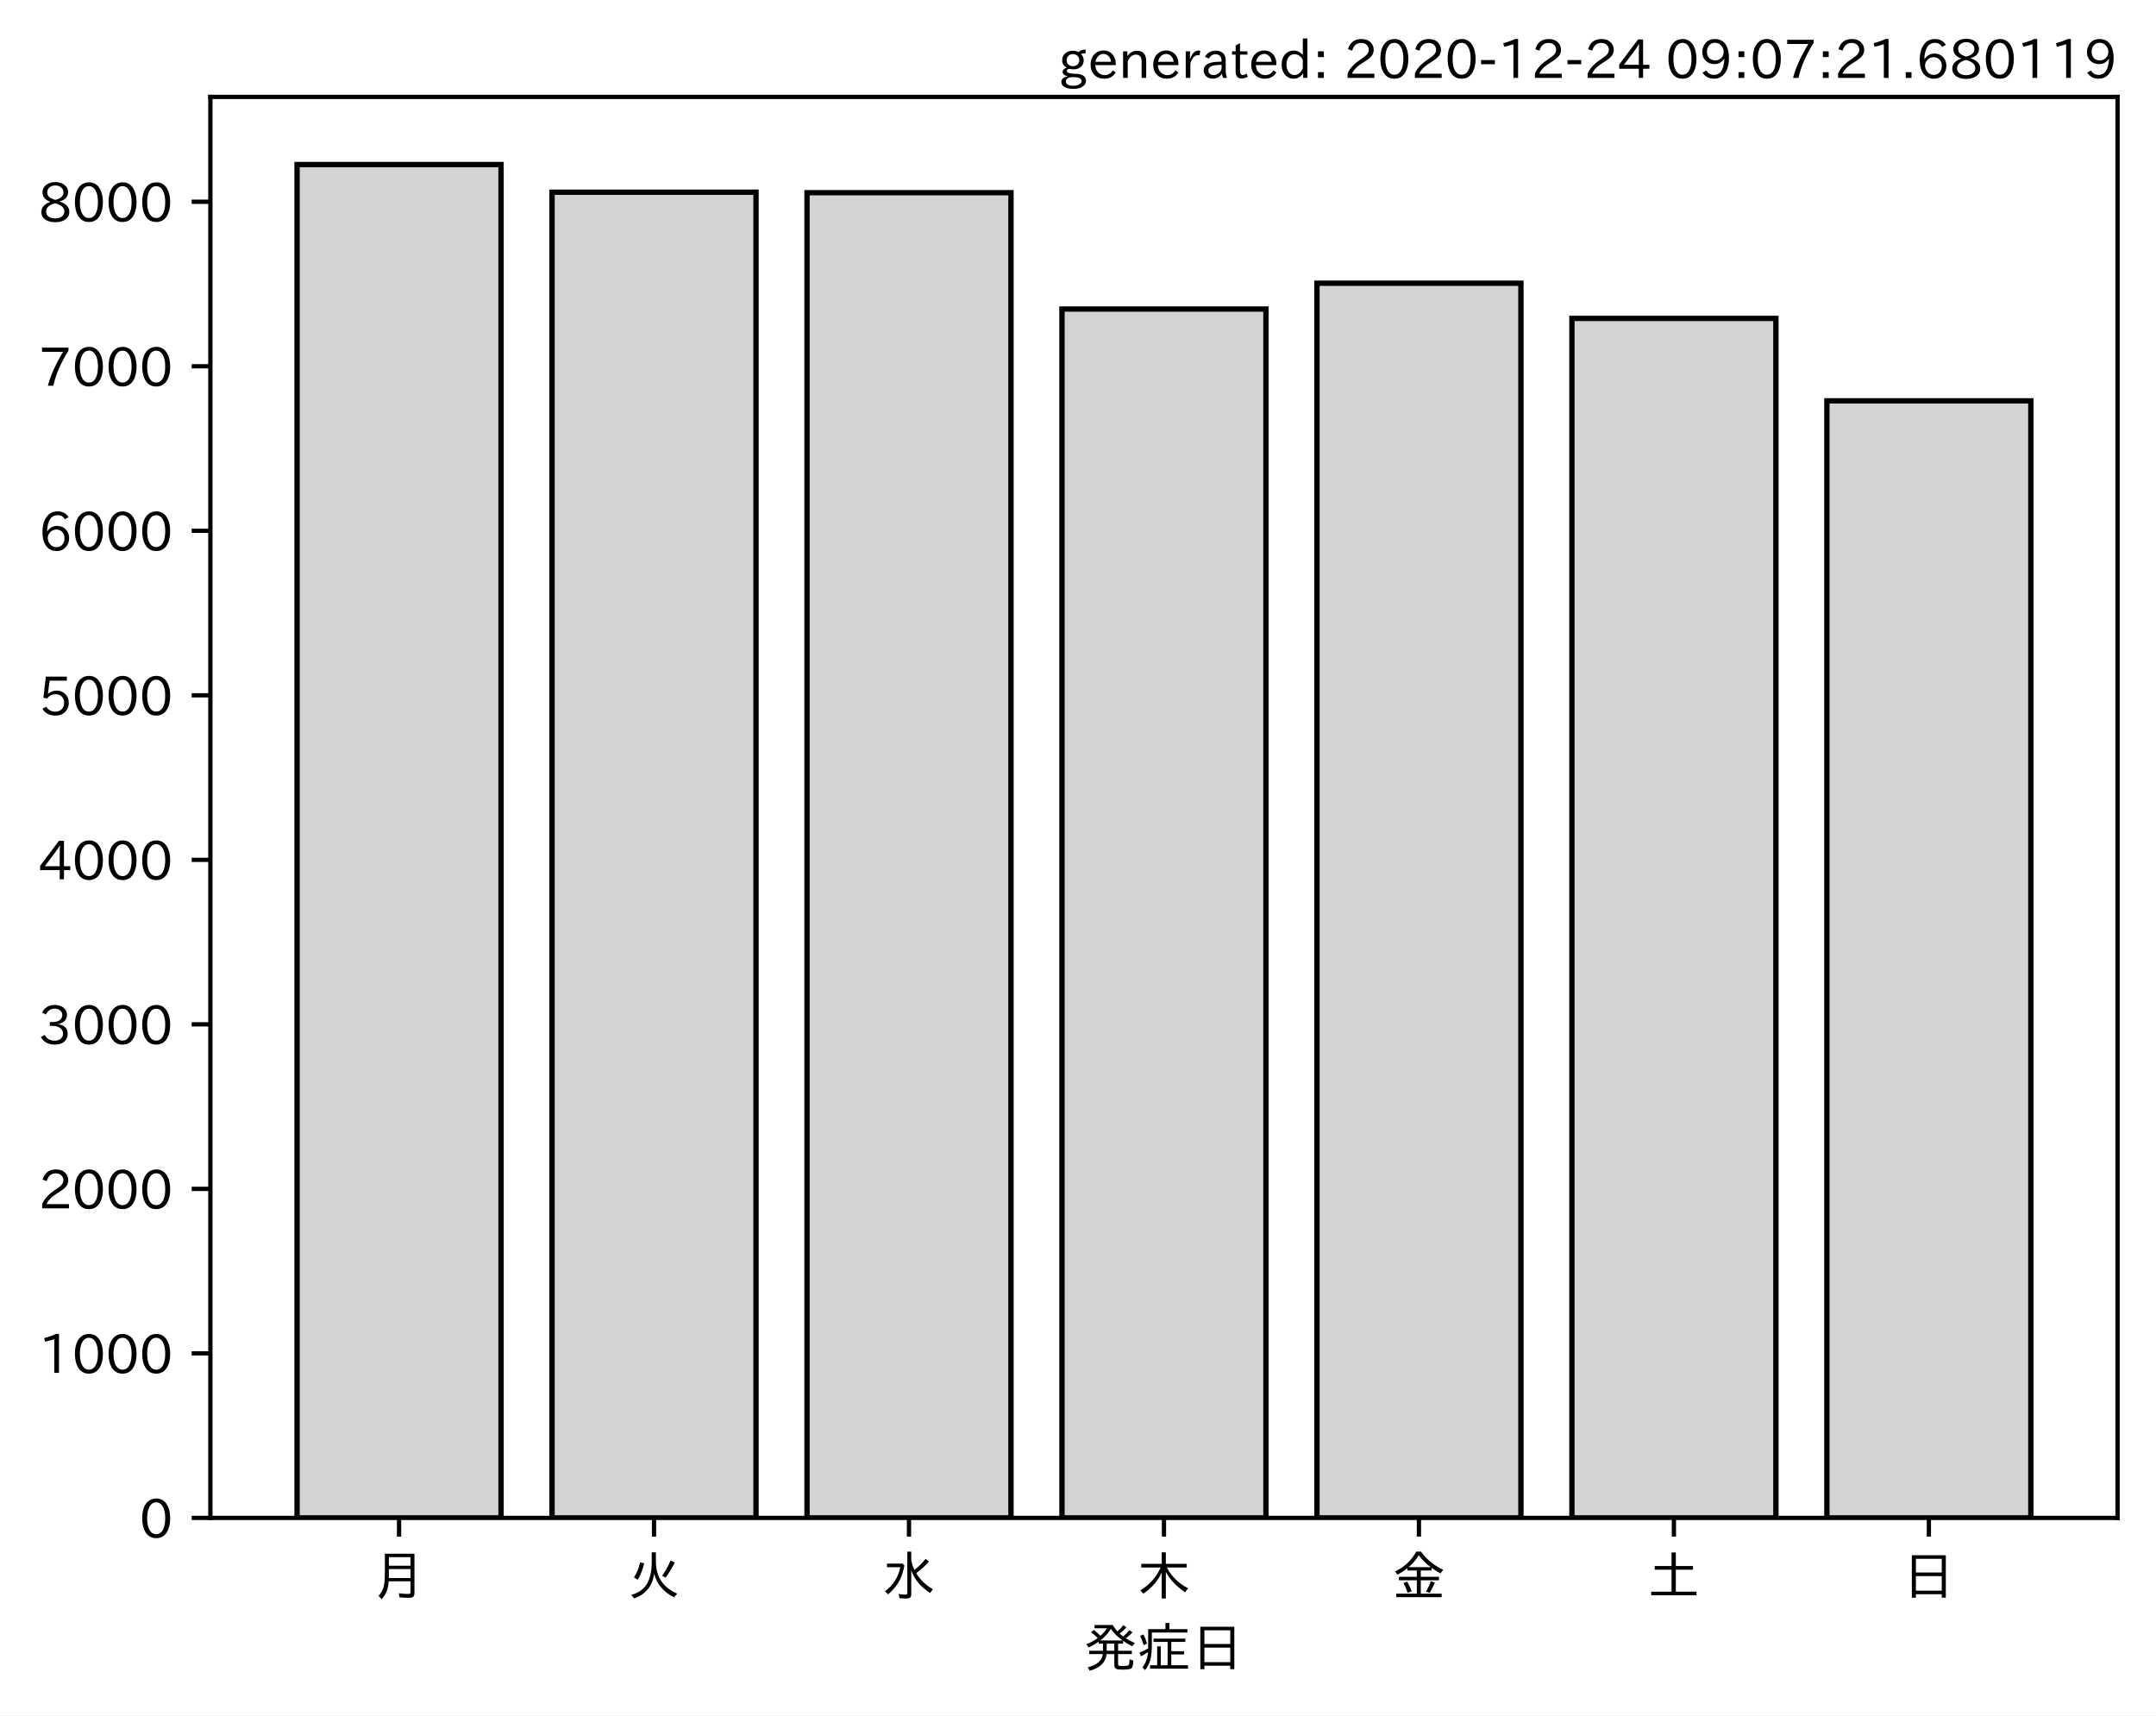
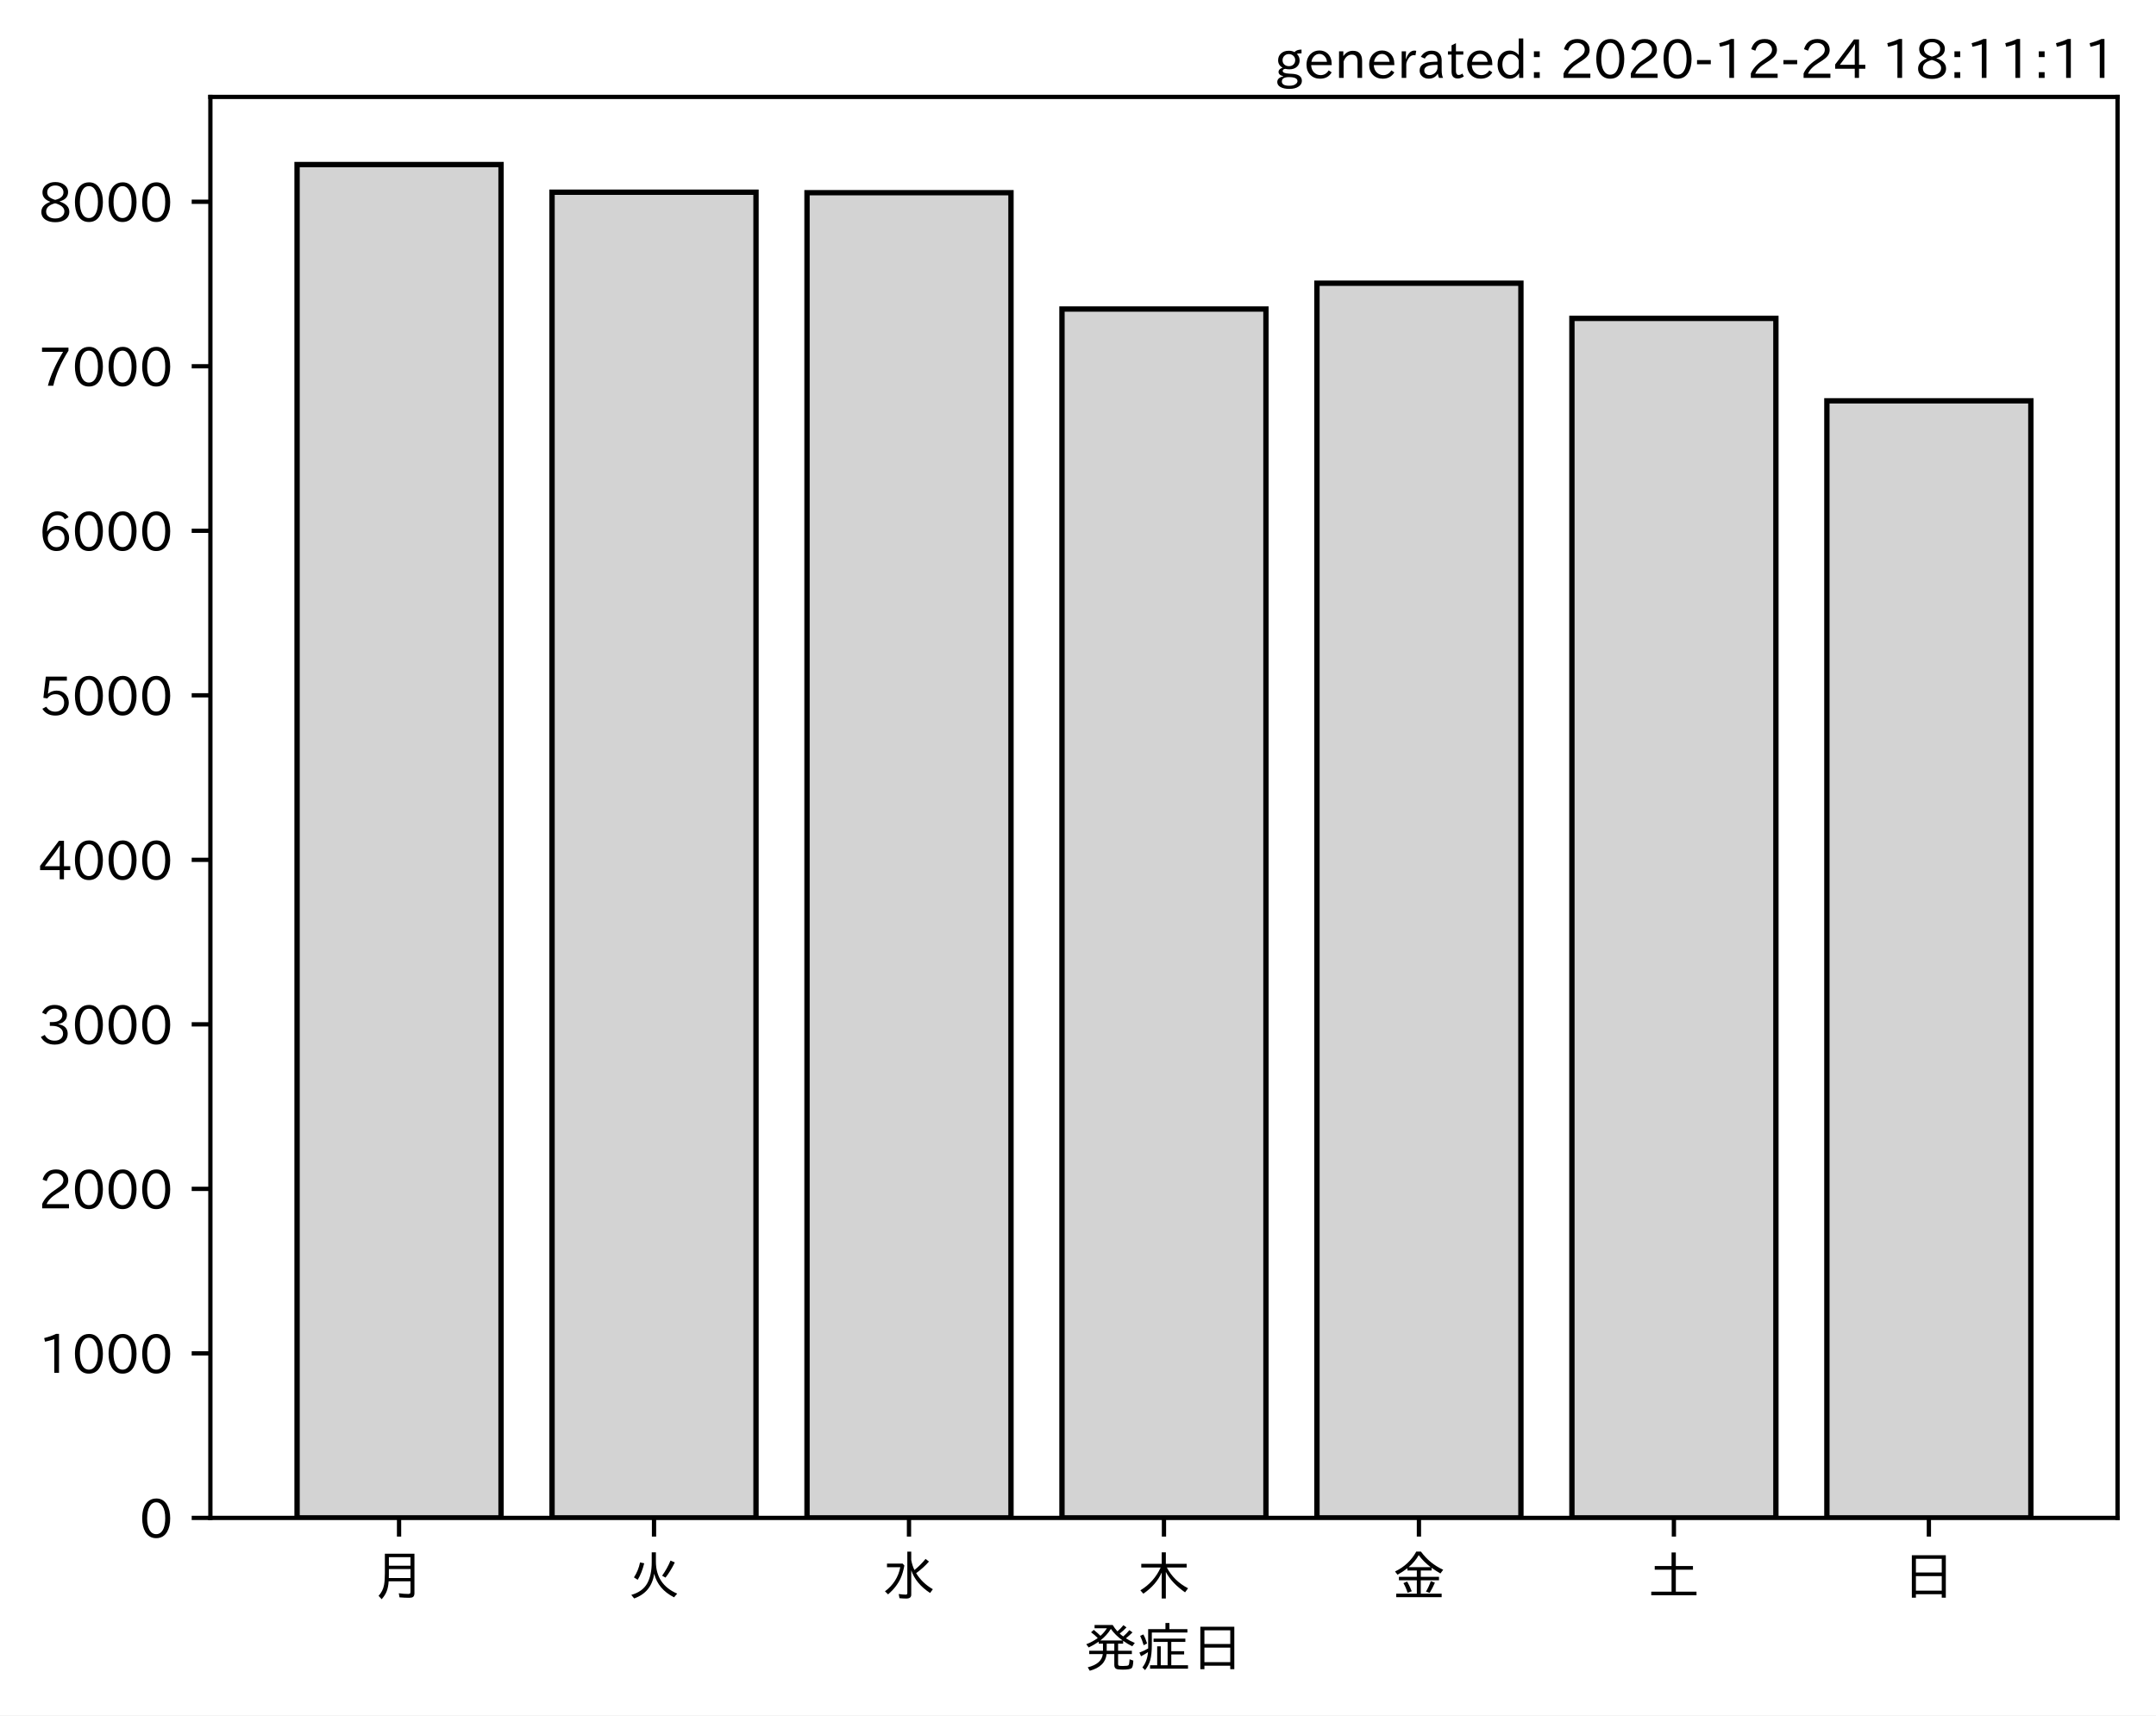
<svg xmlns="http://www.w3.org/2000/svg" xmlns:xlink="http://www.w3.org/1999/xlink" height="321.24pt" version="1.1" viewBox="0 0 403.714 321.24" width="403.714pt">
  <defs>
    <style type="text/css">*{stroke-linecap:butt;stroke-linejoin:round;}</style>
  </defs>
  <g id="figure_1">
    <g id="patch_1">
      <path d="M 0 321.24  L 403.714 321.24  L 403.714 0  L 0 0  z " style="fill:#ffffff;" />
    </g>
    <g id="axes_1">
      <g id="patch_2">
        <path d="M 39.394 284.259  L 396.514 284.259  L 396.514 18.147  L 39.394 18.147  z " style="fill:#ffffff;" />
      </g>
      <g id="patch_3">
-         <path clip-path="url(#p9f902fdc05)" d="M 55.626 284.259  L 93.821 284.259  L 93.821 30.819  L 55.626 30.819  z " style="fill:#d3d3d3;stroke:#000000;stroke-linejoin:miter;" />
+         <path clip-path="url(#pcaa82f609d)" d="M 55.626 284.259  L 93.821 284.259  L 93.821 30.819  L 55.626 30.819  z " style="fill:#d3d3d3;stroke:#000000;stroke-linejoin:miter;" />
      </g>
      <g id="patch_4">
-         <path clip-path="url(#p9f902fdc05)" d="M 103.37 284.259  L 141.564 284.259  L 141.564 35.995  L 103.37 35.995  z " style="fill:#d3d3d3;stroke:#000000;stroke-linejoin:miter;" />
+         <path clip-path="url(#pcaa82f609d)" d="M 103.37 284.259  L 141.564 284.259  L 141.564 35.995  L 103.37 35.995  z " style="fill:#d3d3d3;stroke:#000000;stroke-linejoin:miter;" />
      </g>
      <g id="patch_5">
-         <path clip-path="url(#p9f902fdc05)" d="M 151.113 284.259  L 189.308 284.259  L 189.308 36.087  L 151.113 36.087  z " style="fill:#d3d3d3;stroke:#000000;stroke-linejoin:miter;" />
+         <path clip-path="url(#pcaa82f609d)" d="M 151.113 284.259  L 189.308 284.259  L 189.308 36.087  L 151.113 36.087  z " style="fill:#d3d3d3;stroke:#000000;stroke-linejoin:miter;" />
      </g>
      <g id="patch_6">
-         <path clip-path="url(#p9f902fdc05)" d="M 198.856 284.259  L 237.051 284.259  L 237.051 57.869  L 198.856 57.869  z " style="fill:#d3d3d3;stroke:#000000;stroke-linejoin:miter;" />
+         <path clip-path="url(#pcaa82f609d)" d="M 198.856 284.259  L 237.051 284.259  L 237.051 57.869  L 198.856 57.869  z " style="fill:#d3d3d3;stroke:#000000;stroke-linejoin:miter;" />
      </g>
      <g id="patch_7">
-         <path clip-path="url(#p9f902fdc05)" d="M 246.6 284.259  L 284.794 284.259  L 284.794 53.032  L 246.6 53.032  z " style="fill:#d3d3d3;stroke:#000000;stroke-linejoin:miter;" />
+         <path clip-path="url(#pcaa82f609d)" d="M 246.6 284.259  L 284.794 284.259  L 284.794 53.032  L 246.6 53.032  z " style="fill:#d3d3d3;stroke:#000000;stroke-linejoin:miter;" />
      </g>
      <g id="patch_8">
-         <path clip-path="url(#p9f902fdc05)" d="M 294.343 284.259  L 332.538 284.259  L 332.538 59.626  L 294.343 59.626  z " style="fill:#d3d3d3;stroke:#000000;stroke-linejoin:miter;" />
+         <path clip-path="url(#pcaa82f609d)" d="M 294.343 284.259  L 332.538 284.259  L 332.538 59.626  L 294.343 59.626  z " style="fill:#d3d3d3;stroke:#000000;stroke-linejoin:miter;" />
      </g>
      <g id="patch_9">
-         <path clip-path="url(#p9f902fdc05)" d="M 342.086 284.259  L 380.281 284.259  L 380.281 75.061  L 342.086 75.061  z " style="fill:#d3d3d3;stroke:#000000;stroke-linejoin:miter;" />
+         <path clip-path="url(#pcaa82f609d)" d="M 342.086 284.259  L 380.281 284.259  L 380.281 75.061  L 342.086 75.061  z " style="fill:#d3d3d3;stroke:#000000;stroke-linejoin:miter;" />
      </g>
      <g id="matplotlib.axis_1">
        <g id="xtick_1">
          <g id="line2d_1">
            <defs>
-               <path d="M 0 0  L 0 3.5  " id="m3c60fc5854" style="stroke:#000000;stroke-width:0.8;" />
+               <path d="M 0 0  L 0 3.5  " id="m4633012663" style="stroke:#000000;stroke-width:0.8;" />
            </defs>
            <g>
-               <use style="stroke:#000000;stroke-width:0.8;" x="74.724" xlink:href="#m3c60fc5854" y="284.259" />
+               <use style="stroke:#000000;stroke-width:0.8;" x="74.724" xlink:href="#m4633012663" y="284.259" />
            </g>
          </g>
          <g id="text_1">
            <g transform="translate(69.7238 298.7493)scale(0.1 -0.1)">
              <defs>
                <path d="M 78.812 77.875  L 78.812 4  Q 78.812 -1.219 76.078 -3.172  Q 73.969 -4.688 68.797 -4.688  Q 60.844 -4.688 50.828 -3.859  L 49.516 3.812  Q 58.594 2.484 67.094 2.484  Q 70.359 2.484 71.047 4.109  Q 71.391 4.891 71.391 6.844  L 71.391 26.125  L 30.516 26.125  Q 29.781 14.938 26.812 7.422  Q 24.031 0.094 17.438 -7.375  L 11.625 -0.984  Q 19.672 7.422 21.922 19.438  Q 23.438 27.688 23.438 41.406  L 23.438 77.875  z M 30.953 71.391  L 30.953 55.328  L 71.391 55.328  L 71.391 71.391  z M 30.953 49.125  L 30.953 39.938  Q 30.953 35.75 30.859 33.547  L 30.859 32.328  L 71.391 32.328  L 71.391 49.125  z " id="IPAexGothic-26376" />
              </defs>
              <use xlink:href="#IPAexGothic-26376" />
            </g>
          </g>
        </g>
        <g id="xtick_2">
          <g id="line2d_2">
            <g>
-               <use style="stroke:#000000;stroke-width:0.8;" x="122.467" xlink:href="#m3c60fc5854" y="284.259" />
+               <use style="stroke:#000000;stroke-width:0.8;" x="122.467" xlink:href="#m4633012663" y="284.259" />
            </g>
          </g>
          <g id="text_2">
            <g transform="translate(117.4671 298.7493)scale(0.1 -0.1)">
              <defs>
                <path d="M 53.516 80.422  L 53.516 63.188  Q 53.516 20.359 93.406 3.078  L 87.5 -3.812  Q 57.672 11.328 50.297 40.375  Q 45.359 5.672 12.797 -5.906  L 7.422 0.688  Q 28.859 6.844 37.406 22.609  Q 45.703 37.844 45.703 62.016  L 45.703 80.422  z M 12.406 33.5  Q 20.703 46.141 23.828 61.531  L 31.641 59.906  Q 27 41.312 19.438 29  z M 65.141 36.625  Q 74.656 50.047 80.906 64.984  L 88.922 61.531  Q 81.109 45.406 71.531 33.109  z " id="IPAexGothic-28779" />
              </defs>
              <use xlink:href="#IPAexGothic-28779" />
            </g>
          </g>
        </g>
        <g id="xtick_3">
          <g id="line2d_3">
            <g>
-               <use style="stroke:#000000;stroke-width:0.8;" x="170.21" xlink:href="#m3c60fc5854" y="284.259" />
+               <use style="stroke:#000000;stroke-width:0.8;" x="170.21" xlink:href="#m4633012663" y="284.259" />
            </g>
          </g>
          <g id="text_3">
            <g transform="translate(165.2104 298.7493)scale(0.1 -0.1)">
              <defs>
                <path d="M 54.203 65.922  Q 56.156 55.562 60.203 47.312  Q 71.578 56.453 81 68.109  L 87.406 63.188  Q 77.25 51.516 63.375 41.406  Q 75 22.609 94.672 11.375  L 89.5 4.297  Q 62.75 21.781 54.203 46.781  L 54.203 0.984  Q 54.203 -6.109 44.875 -6.109  Q 38.812 -6.109 32.172 -5.422  L 30.766 2.391  Q 38.422 1.219 44 1.219  Q 46.875 1.219 46.875 4.109  L 46.875 81.688  L 54.203 81.688  z M 8.797 59.281  L 38.094 59.281  L 41.359 55.766  Q 38.672 41.219 34.078 31.297  Q 26.656 15.375 10.891 1.703  L 4.984 7.422  Q 28.266 24.656 33.688 52.594  L 8.797 52.594  z " id="IPAexGothic-27700" />
              </defs>
              <use xlink:href="#IPAexGothic-27700" />
            </g>
          </g>
        </g>
        <g id="xtick_4">
          <g id="line2d_4">
            <g>
-               <use style="stroke:#000000;stroke-width:0.8;" x="217.954" xlink:href="#m3c60fc5854" y="284.259" />
+               <use style="stroke:#000000;stroke-width:0.8;" x="217.954" xlink:href="#m4633012663" y="284.259" />
            </g>
          </g>
          <g id="text_4">
            <g transform="translate(212.9538 298.7493)scale(0.1 -0.1)">
              <defs>
                <path d="M 55.422 52  Q 68.5 27 95.125 13.094  L 89.5 5.516  Q 64.594 22.797 53.516 43.703  L 53.516 -6  L 45.797 -6  L 45.797 42.672  Q 35.5 19.578 11.422 2.984  L 5.812 9.281  Q 31.453 24.75 43.797 52  L 7.516 52  L 7.516 58.891  L 45.797 58.891  L 45.797 80.469  L 53.516 80.469  L 53.516 58.891  L 92.531 58.891  L 92.531 52  z " id="IPAexGothic-26408" />
              </defs>
              <use xlink:href="#IPAexGothic-26408" />
            </g>
          </g>
        </g>
        <g id="xtick_5">
          <g id="line2d_5">
            <g>
-               <use style="stroke:#000000;stroke-width:0.8;" x="265.697" xlink:href="#m3c60fc5854" y="284.259" />
+               <use style="stroke:#000000;stroke-width:0.8;" x="265.697" xlink:href="#m4633012663" y="284.259" />
            </g>
          </g>
          <g id="text_5">
            <g transform="translate(260.6971 298.7493)scale(0.1 -0.1)">
              <defs>
                <path d="M 53.469 46.391  L 53.469 34.516  L 87.547 34.516  L 87.547 28.125  L 53.469 28.125  L 53.469 2.984  L 92.531 2.984  L 92.531 -3.516  L 7.516 -3.516  L 7.516 2.984  L 46.047 2.984  L 46.047 28.125  L 12.547 28.125  L 12.547 34.516  L 46.047 34.516  L 46.047 46.391  L 28.422 46.391  L 28.422 50.688  Q 19.734 43.891 9.906 38.531  L 5.219 44.578  Q 31.344 56.984 45.016 81.781  L 53.766 81.781  Q 70.359 59.234 95.453 47.797  L 90.234 40.828  Q 81.547 45.844 73.641 51.469  L 73.641 46.391  z M 72.016 52.688  Q 59.078 62.406 49.562 75.094  Q 42.828 63.141 30.812 52.688  z M 28.719 4.688  Q 26.078 13.719 21 22.797  L 27.875 25.688  Q 31.938 19.188 36.531 7.516  z M 63.188 6.891  Q 68.797 16.406 72.219 26.516  L 79.891 23.578  Q 75.922 14.156 70.125 4.5  z " id="IPAexGothic-37329" />
              </defs>
              <use xlink:href="#IPAexGothic-37329" />
            </g>
          </g>
        </g>
        <g id="xtick_6">
          <g id="line2d_6">
            <g>
-               <use style="stroke:#000000;stroke-width:0.8;" x="313.44" xlink:href="#m3c60fc5854" y="284.259" />
+               <use style="stroke:#000000;stroke-width:0.8;" x="313.44" xlink:href="#m4633012663" y="284.259" />
            </g>
          </g>
          <g id="text_6">
            <g transform="translate(308.4404 298.7493)scale(0.1 -0.1)">
              <defs>
                <path d="M 45.609 54.781  L 45.609 80.172  L 53.609 80.172  L 53.609 54.781  L 85.688 54.781  L 85.688 47.906  L 53.609 47.906  L 53.609 6.781  L 92.328 6.781  L 92.328 0  L 7.625 0  L 7.625 6.781  L 45.609 6.781  L 45.609 47.906  L 14.109 47.906  L 14.109 54.781  z " id="IPAexGothic-22303" />
              </defs>
              <use xlink:href="#IPAexGothic-22303" />
            </g>
          </g>
        </g>
        <g id="xtick_7">
          <g id="line2d_7">
            <g>
-               <use style="stroke:#000000;stroke-width:0.8;" x="361.184" xlink:href="#m3c60fc5854" y="284.259" />
+               <use style="stroke:#000000;stroke-width:0.8;" x="361.184" xlink:href="#m4633012663" y="284.259" />
            </g>
          </g>
          <g id="text_7">
            <g transform="translate(356.1837 298.7493)scale(0.1 -0.1)">
              <defs>
                <path d="M 81.734 75  L 81.734 -4.5  L 74.125 -4.5  L 74.125 2  L 25.734 2  L 25.734 -4.5  L 18.109 -4.5  L 18.109 75  z M 25.734 68.312  L 25.734 42.672  L 74.125 42.672  L 74.125 68.312  z M 25.734 35.891  L 25.734 8.688  L 74.125 8.688  L 74.125 35.891  z " id="IPAexGothic-26085" />
              </defs>
              <use xlink:href="#IPAexGothic-26085" />
            </g>
          </g>
        </g>
        <g id="text_8">
          <g transform="translate(202.9538 312.1399)scale(0.1 -0.1)">
            <defs>
              <path d="M 73.734 56.844  Q 80.609 62.75 85.203 68.609  L 91.109 64.406  Q 84.469 57.812 78.719 53.328  Q 85.938 48.688 95.406 44.625  L 90.625 38.375  Q 81.734 42.781 73.531 48.641  L 73.531 43.312  L 64.109 43.312  L 64.109 29.984  L 89.891 29.984  L 89.891 23.781  L 64.109 23.781  L 64.109 5.609  Q 64.109 2.484 65.719 2.047  Q 67.391 1.469 73.094 1.469  Q 82.125 1.469 83.594 2.984  Q 85.062 4.438 85.5 11.969  Q 85.5 13.484 85.594 14.062  L 92.625 11.578  Q 92.188 0.391 89.703 -2.203  Q 87.062 -5.328 72.609 -5.328  Q 63.812 -5.328 60.938 -4  Q 57.031 -2.344 57.031 3.328  L 57.031 23.781  L 42.578 23.781  Q 40.188 0.531 11.078 -7.422  L 7.281 -0.984  Q 33.25 5.422 35.5 23.781  L 10.016 23.781  L 10.016 29.984  L 35.797 29.984  L 35.797 43.312  L 27.781 43.312  L 27.781 47.016  Q 19.734 41.359 9.078 36.188  L 4.5 42.188  Q 16.312 46.734 25.984 53.812  Q 19.828 60.156 13.484 64.594  L 18.609 69.141  Q 26.516 62.594 31.109 58.016  Q 38.031 64.062 43.172 72.125  L 20.062 72.125  L 20.062 78.219  L 54 78.219  Q 58.203 71.344 62.891 66.312  Q 69.094 71.625 74.031 77.938  L 79.828 73.734  Q 74.172 67.625 67.094 62.203  Q 70.406 59.078 73.734 56.844  z M 57.031 43.312  L 42.781 43.312  L 42.781 29.984  L 57.031 29.984  z M 30.906 49.312  L 72.516 49.312  Q 58.688 59.281 50.594 71  Q 43.219 58.891 30.906 49.312  z " id="IPAexGothic-30330" />
              <path d="M 63.719 2.875  L 95.016 2.875  L 95.016 -3.516  L 23.969 -3.516  L 23.969 2.875  L 37.312 2.875  L 37.312 38.281  L 44 38.281  L 44 2.875  L 56.844 2.875  L 56.844 46.578  L 30.516 46.578  L 30.516 52.781  L 90.047 52.781  L 90.047 46.578  L 63.719 46.578  L 63.719 29.203  L 87.797 29.203  L 87.797 23.094  L 63.719 23.094  z M 60.203 70.516  L 93.891 70.516  L 93.891 64.109  L 27.297 64.109  L 27.297 41.406  Q 27.297 23.141 24.219 12.203  Q 21.391 2.25 14.594 -6.203  L 9.625 -1.172  Q 18.75 10.359 20.125 27.484  Q 15.438 24.125 7.078 19.734  L 4 26.609  Q 12.312 29.594 20.406 34.328  L 20.406 37.891  L 20.406 70.516  L 52.781 70.516  L 52.781 81.984  L 60.203 81.984  z M 12.016 40.375  Q 8.891 50.781 5.422 57.906  L 11.375 60.594  Q 15.234 53.859 18.406 43.703  z " id="IPAexGothic-30151" />
            </defs>
            <use xlink:href="#IPAexGothic-30330" />
            <use x="100" xlink:href="#IPAexGothic-30151" />
            <use x="200" xlink:href="#IPAexGothic-26085" />
          </g>
        </g>
      </g>
      <g id="matplotlib.axis_2">
        <g id="ytick_1">
          <g id="line2d_8">
            <defs>
-               <path d="M 0 0  L -3.5 0  " id="m9cae3f1322" style="stroke:#000000;stroke-width:0.8;" />
+               <path d="M 0 0  L -3.5 0  " id="m183db2c4f9" style="stroke:#000000;stroke-width:0.8;" />
            </defs>
            <g>
-               <use style="stroke:#000000;stroke-width:0.8;" x="39.394" xlink:href="#m9cae3f1322" y="284.259" />
+               <use style="stroke:#000000;stroke-width:0.8;" x="39.394" xlink:href="#m183db2c4f9" y="284.259" />
            </g>
          </g>
          <g id="text_9">
            <g transform="translate(26.09531 288.0039)scale(0.1 -0.1)">
              <defs>
                <path d="M 31.844 73.828  Q 45.016 73.828 52.094 61.625  Q 57.719 51.953 57.719 36.625  Q 57.719 21.438 52.094 11.578  Q 45.125 -0.484 31.5 -0.484  Q 17.922 -0.484 10.938 11.578  Q 5.328 21.438 5.328 36.719  Q 5.328 58.016 15.625 67.719  Q 22.172 73.828 31.844 73.828  z M 31.5 66.656  Q 23.688 66.656 19.188 58.734  Q 14.594 50.734 14.594 36.625  Q 14.594 22.75 19.094 14.797  Q 23.641 6.984 31.5 6.984  Q 40.922 6.984 45.453 18.016  Q 48.438 25.344 48.438 37.109  Q 48.438 50.875 43.844 58.734  Q 39.203 66.656 31.5 66.656  z " id="IPAexGothic-48" />
              </defs>
              <use xlink:href="#IPAexGothic-48" />
            </g>
          </g>
        </g>
        <g id="ytick_2">
          <g id="line2d_9">
            <g>
-               <use style="stroke:#000000;stroke-width:0.8;" x="39.394" xlink:href="#m9cae3f1322" y="253.449" />
+               <use style="stroke:#000000;stroke-width:0.8;" x="39.394" xlink:href="#m183db2c4f9" y="253.449" />
            </g>
          </g>
          <g id="text_10">
            <g transform="translate(7.2 257.1943)scale(0.1 -0.1)">
              <defs>
                <path d="M 38.484 0.984  L 29.688 0.984  L 29.688 64.109  Q 21.438 61.281 12.312 59.328  L 10.688 66.109  Q 23.734 69.391 32.906 73.922  L 38.484 73.922  z " id="IPAexGothic-49" />
              </defs>
              <use xlink:href="#IPAexGothic-49" />
              <use x="62.988" xlink:href="#IPAexGothic-48" />
              <use x="125.977" xlink:href="#IPAexGothic-48" />
              <use x="188.965" xlink:href="#IPAexGothic-48" />
            </g>
          </g>
        </g>
        <g id="ytick_3">
          <g id="line2d_10">
            <g>
-               <use style="stroke:#000000;stroke-width:0.8;" x="39.394" xlink:href="#m9cae3f1322" y="222.639" />
+               <use style="stroke:#000000;stroke-width:0.8;" x="39.394" xlink:href="#m183db2c4f9" y="222.639" />
            </g>
          </g>
          <g id="text_11">
            <g transform="translate(7.2 226.3847)scale(0.1 -0.1)">
              <defs>
                <path d="M 57.172 0.984  L 6.984 0.984  L 6.984 9.281  Q 12.891 23.047 29.594 34.422  L 32.375 36.281  Q 40.922 42.141 43.609 45.406  Q 46.688 49.266 46.688 53.812  Q 46.688 58.938 43.062 62.547  Q 39.062 66.547 32.562 66.547  Q 19.531 66.547 15.484 52  L 7.766 54.781  Q 13.328 73.828 33.062 73.828  Q 43.844 73.828 50.25 67.438  Q 55.859 61.672 55.859 53.516  Q 55.859 47.469 52.25 42.531  Q 48.922 37.75 36.969 30.281  L 34.859 29  Q 19.625 19.578 15.281 8.891  L 57.172 8.891  z " id="IPAexGothic-50" />
              </defs>
              <use xlink:href="#IPAexGothic-50" />
              <use x="62.988" xlink:href="#IPAexGothic-48" />
              <use x="125.977" xlink:href="#IPAexGothic-48" />
              <use x="188.965" xlink:href="#IPAexGothic-48" />
            </g>
          </g>
        </g>
        <g id="ytick_4">
          <g id="line2d_11">
            <g>
-               <use style="stroke:#000000;stroke-width:0.8;" x="39.394" xlink:href="#m9cae3f1322" y="191.83" />
+               <use style="stroke:#000000;stroke-width:0.8;" x="39.394" xlink:href="#m183db2c4f9" y="191.83" />
            </g>
          </g>
          <g id="text_12">
            <g transform="translate(7.2 195.5751)scale(0.1 -0.1)">
              <defs>
                <path d="M 37.203 37.797  Q 54.781 34.625 54.781 19.969  Q 54.781 11.188 48.875 5.562  Q 42.328 -0.484 30.375 -0.484  Q 12.453 -0.484 4.5 13.766  L 11.812 17.672  Q 17.328 6.891 30.281 6.891  Q 37.891 6.891 42.094 10.797  Q 46.094 14.5 46.094 20.172  Q 46.094 26.859 40.094 30.906  Q 34.625 34.578 25.688 34.578  L 21.297 34.578  L 21.297 41.703  L 25.875 41.703  Q 34.859 41.703 39.594 45.125  Q 44.672 48.734 44.672 54.828  Q 44.672 61.469 38.969 64.656  Q 35.297 66.844 30.172 66.844  Q 19.344 66.844 14.109 55.906  L 6.781 59.422  Q 14.016 73.828 30.281 73.828  Q 40.578 73.828 46.969 68.656  Q 53.375 63.578 53.375 55.219  Q 53.375 47.312 47.172 42.281  Q 43.172 39.062 37.203 38.188  z " id="IPAexGothic-51" />
              </defs>
              <use xlink:href="#IPAexGothic-51" />
              <use x="62.988" xlink:href="#IPAexGothic-48" />
              <use x="125.977" xlink:href="#IPAexGothic-48" />
              <use x="188.965" xlink:href="#IPAexGothic-48" />
            </g>
          </g>
        </g>
        <g id="ytick_5">
          <g id="line2d_12">
            <g>
-               <use style="stroke:#000000;stroke-width:0.8;" x="39.394" xlink:href="#m9cae3f1322" y="161.02" />
+               <use style="stroke:#000000;stroke-width:0.8;" x="39.394" xlink:href="#m183db2c4f9" y="161.02" />
            </g>
          </g>
          <g id="text_13">
            <g transform="translate(7.2 164.7654)scale(0.1 -0.1)">
              <defs>
                <path d="M 59.578 18.109  L 47.797 18.109  L 47.797 0.984  L 39.797 0.984  L 39.797 18.109  L 3.078 18.109  L 3.078 26.125  L 38.375 73.094  L 47.797 73.094  L 47.797 25.531  L 59.578 25.531  z M 40.281 64.203  L 39.984 64.203  Q 35.594 57.125 31.297 51.312  L 11.859 25.531  L 39.797 25.531  L 39.797 49.125  Q 39.797 54.391 40.281 64.203  z " id="IPAexGothic-52" />
              </defs>
              <use xlink:href="#IPAexGothic-52" />
              <use x="62.988" xlink:href="#IPAexGothic-48" />
              <use x="125.977" xlink:href="#IPAexGothic-48" />
              <use x="188.965" xlink:href="#IPAexGothic-48" />
            </g>
          </g>
        </g>
        <g id="ytick_6">
          <g id="line2d_13">
            <g>
-               <use style="stroke:#000000;stroke-width:0.8;" x="39.394" xlink:href="#m9cae3f1322" y="130.21" />
+               <use style="stroke:#000000;stroke-width:0.8;" x="39.394" xlink:href="#m183db2c4f9" y="130.21" />
            </g>
          </g>
          <g id="text_14">
            <g transform="translate(7.2 133.9558)scale(0.1 -0.1)">
              <defs>
                <path d="M 18.406 40.672  Q 25.531 46.297 33.938 46.297  Q 44 46.297 50.641 39.5  Q 56.844 33.016 56.844 23.391  Q 56.844 14.656 51.516 8.016  Q 44.828 -0.484 31.734 -0.484  Q 14.984 -0.484 7.328 12.25  L 14.656 16.062  Q 20.453 6.781 31.453 6.781  Q 38.531 6.781 43.266 11.188  Q 48.141 15.828 48.141 23.484  Q 48.141 30.719 43.844 35.016  Q 39.359 39.5 32.125 39.5  Q 21.969 39.5 16.75 31.688  L 9.234 32.672  L 13.812 72.406  L 53.219 72.406  L 53.219 64.891  L 20.953 64.891  L 17.719 40.672  z " id="IPAexGothic-53" />
              </defs>
              <use xlink:href="#IPAexGothic-53" />
              <use x="62.988" xlink:href="#IPAexGothic-48" />
              <use x="125.977" xlink:href="#IPAexGothic-48" />
              <use x="188.965" xlink:href="#IPAexGothic-48" />
            </g>
          </g>
        </g>
        <g id="ytick_7">
          <g id="line2d_14">
            <g>
-               <use style="stroke:#000000;stroke-width:0.8;" x="39.394" xlink:href="#m9cae3f1322" y="99.401" />
+               <use style="stroke:#000000;stroke-width:0.8;" x="39.394" xlink:href="#m183db2c4f9" y="99.401" />
            </g>
          </g>
          <g id="text_15">
            <g transform="translate(7.2 103.1462)scale(0.1 -0.1)">
              <defs>
                <path d="M 16.5 36.375  Q 23.578 46.578 34.906 46.578  Q 45.406 46.578 51.812 39.266  Q 57.422 32.906 57.422 23.781  Q 57.422 13.812 51.125 6.781  Q 44.578 -0.484 34.031 -0.484  Q 21.484 -0.484 14.406 9.078  Q 7.516 18.406 7.516 34.812  Q 7.516 53.516 15.828 64.203  Q 23.344 73.828 35.5 73.828  Q 49.859 73.828 56.391 62.891  L 49.219 58.984  Q 45.219 66.656 35.938 66.656  Q 17.484 66.656 16.109 36.375  z M 33.453 39.797  Q 26.312 39.797 21.625 34.469  Q 17.438 29.688 17.438 24.078  Q 17.438 18.062 21.141 13.188  Q 26.125 6.688 33.734 6.688  Q 41.703 6.688 45.953 13.188  Q 48.828 17.625 48.828 23.484  Q 48.828 30.375 45.016 34.812  Q 40.625 39.797 33.453 39.797  z " id="IPAexGothic-54" />
              </defs>
              <use xlink:href="#IPAexGothic-54" />
              <use x="62.988" xlink:href="#IPAexGothic-48" />
              <use x="125.977" xlink:href="#IPAexGothic-48" />
              <use x="188.965" xlink:href="#IPAexGothic-48" />
            </g>
          </g>
        </g>
        <g id="ytick_8">
          <g id="line2d_15">
            <g>
-               <use style="stroke:#000000;stroke-width:0.8;" x="39.394" xlink:href="#m9cae3f1322" y="68.591" />
+               <use style="stroke:#000000;stroke-width:0.8;" x="39.394" xlink:href="#m183db2c4f9" y="68.591" />
            </g>
          </g>
          <g id="text_16">
            <g transform="translate(7.2 72.33654)scale(0.1 -0.1)">
              <defs>
                <path d="M 56.203 66.609  Q 34.969 32.906 27.781 0.984  L 17.672 0.984  Q 24.703 28.656 46.094 64.5  L 6.688 64.5  L 6.688 72.406  L 56.203 72.406  z " id="IPAexGothic-55" />
              </defs>
              <use xlink:href="#IPAexGothic-55" />
              <use x="62.988" xlink:href="#IPAexGothic-48" />
              <use x="125.977" xlink:href="#IPAexGothic-48" />
              <use x="188.965" xlink:href="#IPAexGothic-48" />
            </g>
          </g>
        </g>
        <g id="ytick_9">
          <g id="line2d_16">
            <g>
-               <use style="stroke:#000000;stroke-width:0.8;" x="39.394" xlink:href="#m9cae3f1322" y="37.782" />
+               <use style="stroke:#000000;stroke-width:0.8;" x="39.394" xlink:href="#m183db2c4f9" y="37.782" />
            </g>
          </g>
          <g id="text_17">
            <g transform="translate(7.2 41.52691)scale(0.1 -0.1)">
              <defs>
                <path d="M 39.703 37.891  Q 57.812 31.734 57.812 18.703  Q 57.812 8.453 48.438 3.078  Q 41.609 -0.875 31.5 -0.875  Q 21.344 -0.875 14.5 3.078  Q 5.422 8.297 5.422 18.406  Q 5.422 31.062 22.016 37.203  L 22.016 37.5  Q 7.516 42.719 7.516 54.828  Q 7.516 64.062 15.328 69.625  Q 21.969 74.312 31.547 74.312  Q 42.234 74.312 48.922 68.797  Q 55.516 63.578 55.516 55.719  Q 55.516 42.281 39.703 38.188  z M 31.594 41.016  Q 46.828 44.625 46.828 55.125  Q 46.828 61.188 41.797 64.844  Q 37.703 67.922 31.5 67.922  Q 25.094 67.922 20.797 64.5  Q 16.406 60.891 16.406 55.031  Q 16.406 49.219 21.094 45.703  Q 23.344 43.891 26.906 42.531  Q 31 40.875 31.594 41.016  z M 30.906 34.516  Q 14.406 30.172 14.406 19  Q 14.406 12.109 20.516 8.688  Q 25.094 6.109 31.391 6.109  Q 40.234 6.109 45.016 10.891  Q 48.531 14.406 48.531 19.531  Q 48.531 24.906 43.656 28.906  Q 40.766 31.156 36.719 32.812  Q 31.984 34.719 30.906 34.516  z " id="IPAexGothic-56" />
              </defs>
              <use xlink:href="#IPAexGothic-56" />
              <use x="62.988" xlink:href="#IPAexGothic-48" />
              <use x="125.977" xlink:href="#IPAexGothic-48" />
              <use x="188.965" xlink:href="#IPAexGothic-48" />
            </g>
          </g>
        </g>
      </g>
      <g id="patch_10">
        <path d="M 39.394 284.259  L 39.394 18.147  " style="fill:none;stroke:#000000;stroke-linecap:square;stroke-linejoin:miter;stroke-width:0.8;" />
      </g>
      <g id="patch_11">
        <path d="M 396.514 284.259  L 396.514 18.147  " style="fill:none;stroke:#000000;stroke-linecap:square;stroke-linejoin:miter;stroke-width:0.8;" />
      </g>
      <g id="patch_12">
        <path d="M 39.394 284.259  L 396.514 284.259  " style="fill:none;stroke:#000000;stroke-linecap:square;stroke-linejoin:miter;stroke-width:0.8;" />
      </g>
      <g id="patch_13">
        <path d="M 39.394 18.147  L 396.514 18.147  " style="fill:none;stroke:#000000;stroke-linecap:square;stroke-linejoin:miter;stroke-width:0.8;" />
      </g>
    </g>
    <g id="text_18">
-       <g transform="translate(198.1856 14.69063)scale(0.1 -0.1)">
+       <g transform="translate(238.6184 14.69063)scale(0.1 -0.1)">
        <defs>
          <path d="M 20.797 17.969  Q 15.719 17.531 15.719 14.062  Q 15.719 9.578 27.547 8.984  L 33.297 8.688  Q 51.609 7.766 51.609 -4.594  Q 51.609 -10.938 45.703 -14.984  Q 39.359 -19.578 28.031 -19.578  Q 17.781 -19.578 11.531 -16.062  Q 5.516 -12.641 5.516 -6.688  Q 5.516 1.312 16.797 3.859  L 16.797 4.203  Q 7.906 6.453 7.906 12.156  Q 7.906 17.438 15.531 20.266  Q 7.125 24.609 7.125 34.078  Q 7.125 41.406 12.016 46.297  Q 17.625 51.906 27.156 51.906  Q 33.203 51.906 37.844 49.266  Q 41.406 53.953 50.922 54.109  L 50.922 47.078  Q 44.344 46.922 42.234 45.906  Q 47.406 40.828 47.406 33.891  Q 47.406 27 42.719 22.266  Q 37.5 17.094 28.328 17.094  Q 24.422 17.094 20.797 17.969  z M 27.094 45.609  Q 22.016 45.609 18.703 42.281  Q 15.438 39.016 15.438 34.078  Q 15.438 29.25 18.5 26.312  Q 21.828 23 27.438 23  Q 32.719 23 35.891 26.219  Q 39.109 29.391 39.109 34.422  Q 39.109 39.016 35.891 42.188  Q 32.516 45.609 27.094 45.609  z M 27.391 2.484  Q 14.109 2.484 14.109 -5.719  Q 14.109 -13.672 28.125 -13.672  Q 37.156 -13.672 41.219 -9.469  Q 43.312 -7.516 43.312 -4.891  Q 43.312 2.484 27.391 2.484  z " id="IPAexGothic-103" />
          <path d="M 13.484 24.906  Q 13.922 16.266 18.891 11.281  Q 23.969 6.203 31.203 6.203  Q 40.719 6.203 46.297 15.094  L 51.906 11.375  Q 44.828 -0.484 30.172 -0.484  Q 19.094 -0.484 11.969 6.594  Q 4.781 13.812 4.781 25.641  Q 4.781 38.188 12.312 45.703  Q 19 52.391 29 52.391  Q 38.422 52.391 44.781 46.188  Q 51.906 38.969 51.906 26.906  L 51.906 24.906  z M 43.062 31.203  Q 42.328 37.984 38.281 41.891  Q 34.281 45.906 28.812 45.906  Q 22.469 45.906 17.969 40.484  Q 14.891 36.812 13.969 31.203  z " id="IPAexGothic-101" />
          <path d="M 52 0.984  L 43.406 0.984  L 43.406 31.891  Q 43.406 44.578 32.906 44.578  Q 22.312 44.578 17.391 31.891  L 17.391 0.984  L 8.797 0.984  L 8.797 50.781  L 16.797 50.781  L 16.797 41.797  Q 23.828 51.812 34.719 51.812  Q 52 51.812 52 32.375  z " id="IPAexGothic-110" />
          <path d="M 36.078 51.812  L 34.578 43.266  Q 32.906 43.609 31.594 43.609  Q 25.828 43.609 22.078 38.188  Q 17.391 31.344 17.391 26.172  L 17.391 0.984  L 8.797 0.984  L 8.797 50.781  L 16.891 50.781  L 16.5 35.984  L 16.703 35.984  Q 22.219 52.203 32.766 52.203  Q 34.469 52.203 36.078 51.812  z " id="IPAexGothic-114" />
          <path d="M 49.312 0.984  L 41.75 0.984  Q 39.984 4.734 39.547 8.688  L 39.203 8.688  Q 33.547 -0.391 22.312 -0.391  Q 14.594 -0.391 9.719 4.5  Q 5.422 8.797 5.422 14.984  Q 5.422 30.422 32.031 31.203  L 38.719 31.391  L 38.719 33.984  Q 38.719 39.203 35.75 42.188  Q 32.625 45.312 27.734 45.312  Q 19.344 45.312 15.141 37.156  L 7.719 40.578  Q 14.656 52 27.938 52  Q 37.109 52 42.047 46.875  Q 46.625 42.281 46.625 33.891  L 46.625 15.578  Q 46.625 6.25 49.312 0.984  z M 38.922 25.391  L 33.453 25.297  Q 14.109 24.859 14.109 14.891  Q 14.109 11.375 16.406 9.078  Q 19.234 6.297 23.828 6.297  Q 30.219 6.297 34.906 10.984  Q 38.922 15.141 38.922 21  z " id="IPAexGothic-97" />
          <path d="M 33.203 3.766  Q 27.641 -0.094 21.828 -0.094  Q 10.203 -0.094 10.203 12.984  L 10.203 44.672  L 3.422 44.672  L 3.422 50.781  L 10.203 50.781  L 10.203 61.969  L 18.406 66.062  L 18.406 50.781  L 32.234 50.781  L 32.234 44.672  L 18.406 44.672  L 18.406 14.156  Q 18.406 6.5 23.641 6.5  Q 27.156 6.5 30.328 9.188  z " id="IPAexGothic-116" />
          <path d="M 52.984 0.984  L 45.172 0.984  L 45.172 9.672  Q 38.141 -0.484 27.391 -0.484  Q 18.453 -0.484 12.312 5.812  Q 4.891 13.188 4.891 25.984  Q 4.891 38.531 12.062 45.906  Q 18.266 52.203 27.391 52.203  Q 37.25 52.203 44.484 43.891  L 44.484 74.906  L 52.984 74.906  z M 44.484 20.359  L 44.484 32.766  Q 44.484 37.703 38.375 42.281  Q 34.078 45.406 28.953 45.406  Q 23.188 45.406 19.188 41.406  Q 13.875 36.078 13.875 26.219  Q 13.875 17.328 18.266 11.719  Q 22.516 6.391 28.859 6.391  Q 36.281 6.391 41.5 13.672  Q 44.484 17.719 44.484 20.359  z " id="IPAexGothic-100" />
          <path d="M 21.391 39.984  L 10.5 39.984  L 10.5 50.781  L 21.391 50.781  z M 21.391 0.984  L 10.5 0.984  L 10.5 11.766  L 21.391 11.766  z " id="IPAexGothic-58" />
          <path id="IPAexGothic-32" />
          <path d="M 30.766 26.609  L 4.984 26.609  L 4.984 34.422  L 30.766 34.422  z " id="IPAexGothic-45" />
-           <path d="M 46.625 36.812  Q 39.75 26.812 28.328 26.812  Q 19.578 26.812 13.234 32.125  Q 5.719 38.422 5.719 49.422  Q 5.719 59.578 12.016 66.656  Q 18.453 73.828 29.203 73.828  Q 43.75 73.828 50.641 61.719  Q 55.609 52.781 55.609 38.625  Q 55.609 19.531 47.516 9.188  Q 39.891 -0.484 27.641 -0.484  Q 13.422 -0.484 6.109 10.984  L 13.328 14.891  Q 18.062 6.688 27.391 6.688  Q 45.656 6.688 47.016 36.812  z M 29.5 66.844  Q 22.656 66.844 18.312 61.719  Q 14.406 57.078 14.406 50  Q 14.406 42.828 18.109 38.719  Q 22.406 33.797 29.781 33.797  Q 37.984 33.797 42.625 40.188  Q 45.703 44.484 45.703 49.516  Q 45.703 55.516 42.094 60.359  Q 37.109 66.844 29.5 66.844  z " id="IPAexGothic-57" />
-           <path d="M 18.5 0.984  L 7.719 0.984  L 7.719 11.766  L 18.5 11.766  z " id="IPAexGothic-46" />
        </defs>
        <use xlink:href="#IPAexGothic-103" />
        <use x="55.518" xlink:href="#IPAexGothic-101" />
        <use x="112.402" xlink:href="#IPAexGothic-110" />
        <use x="172.803" xlink:href="#IPAexGothic-101" />
        <use x="229.688" xlink:href="#IPAexGothic-114" />
        <use x="266.699" xlink:href="#IPAexGothic-97" />
        <use x="321.68" xlink:href="#IPAexGothic-116" />
        <use x="356.299" xlink:href="#IPAexGothic-101" />
        <use x="413.184" xlink:href="#IPAexGothic-100" />
        <use x="475.586" xlink:href="#IPAexGothic-58" />
        <use x="507.568" xlink:href="#IPAexGothic-32" />
        <use x="534.57" xlink:href="#IPAexGothic-50" />
        <use x="597.559" xlink:href="#IPAexGothic-48" />
        <use x="660.547" xlink:href="#IPAexGothic-50" />
        <use x="723.535" xlink:href="#IPAexGothic-48" />
        <use x="786.523" xlink:href="#IPAexGothic-45" />
        <use x="822.314" xlink:href="#IPAexGothic-49" />
        <use x="885.303" xlink:href="#IPAexGothic-50" />
        <use x="948.291" xlink:href="#IPAexGothic-45" />
        <use x="984.082" xlink:href="#IPAexGothic-50" />
        <use x="1047.07" xlink:href="#IPAexGothic-52" />
        <use x="1110.059" xlink:href="#IPAexGothic-32" />
-         <use x="1137.061" xlink:href="#IPAexGothic-48" />
-         <use x="1200.049" xlink:href="#IPAexGothic-57" />
+         <use x="1137.061" xlink:href="#IPAexGothic-49" />
+         <use x="1200.049" xlink:href="#IPAexGothic-56" />
        <use x="1263.037" xlink:href="#IPAexGothic-58" />
-         <use x="1295.02" xlink:href="#IPAexGothic-48" />
-         <use x="1358.008" xlink:href="#IPAexGothic-55" />
+         <use x="1295.02" xlink:href="#IPAexGothic-49" />
+         <use x="1358.008" xlink:href="#IPAexGothic-49" />
        <use x="1420.996" xlink:href="#IPAexGothic-58" />
-         <use x="1452.979" xlink:href="#IPAexGothic-50" />
+         <use x="1452.979" xlink:href="#IPAexGothic-49" />
        <use x="1515.967" xlink:href="#IPAexGothic-49" />
-         <use x="1578.955" xlink:href="#IPAexGothic-46" />
-         <use x="1605.371" xlink:href="#IPAexGothic-54" />
-         <use x="1668.359" xlink:href="#IPAexGothic-56" />
-         <use x="1731.348" xlink:href="#IPAexGothic-48" />
-         <use x="1794.336" xlink:href="#IPAexGothic-49" />
-         <use x="1857.324" xlink:href="#IPAexGothic-49" />
-         <use x="1920.312" xlink:href="#IPAexGothic-57" />
      </g>
    </g>
  </g>
  <defs>
-     <clipPath id="p9f902fdc05">
+     <clipPath id="pcaa82f609d">
      <rect height="266.112" width="357.12" x="39.394" y="18.147" />
    </clipPath>
  </defs>
</svg>
